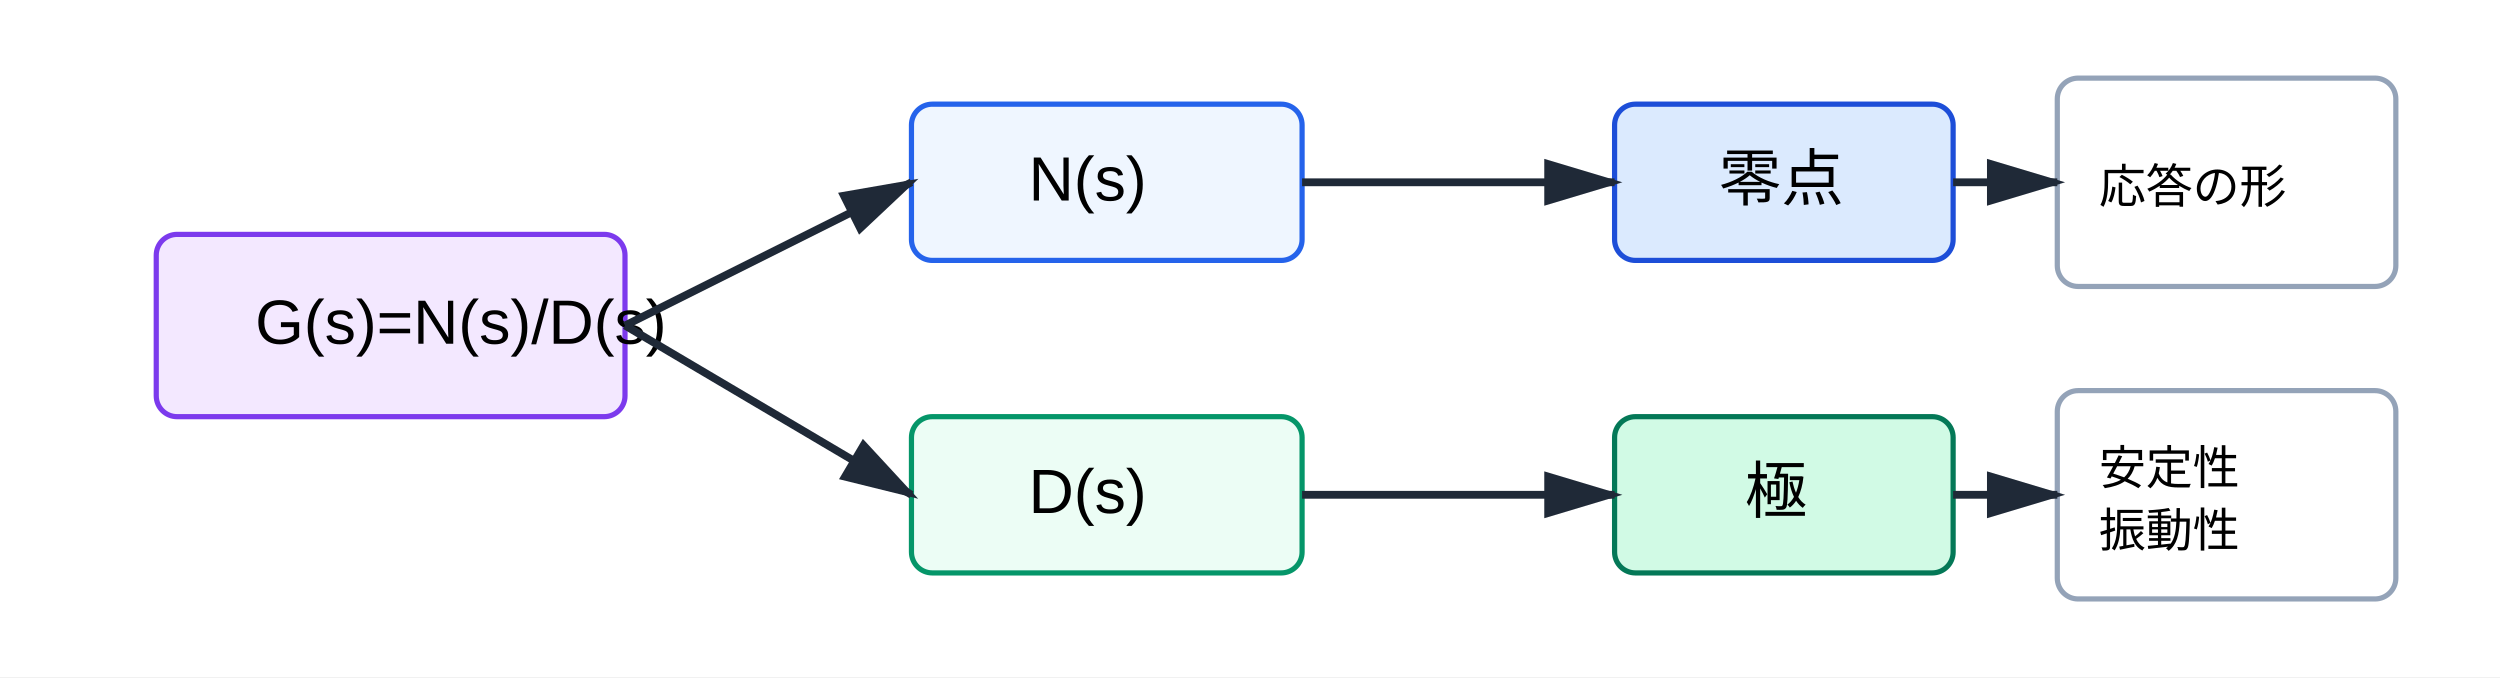
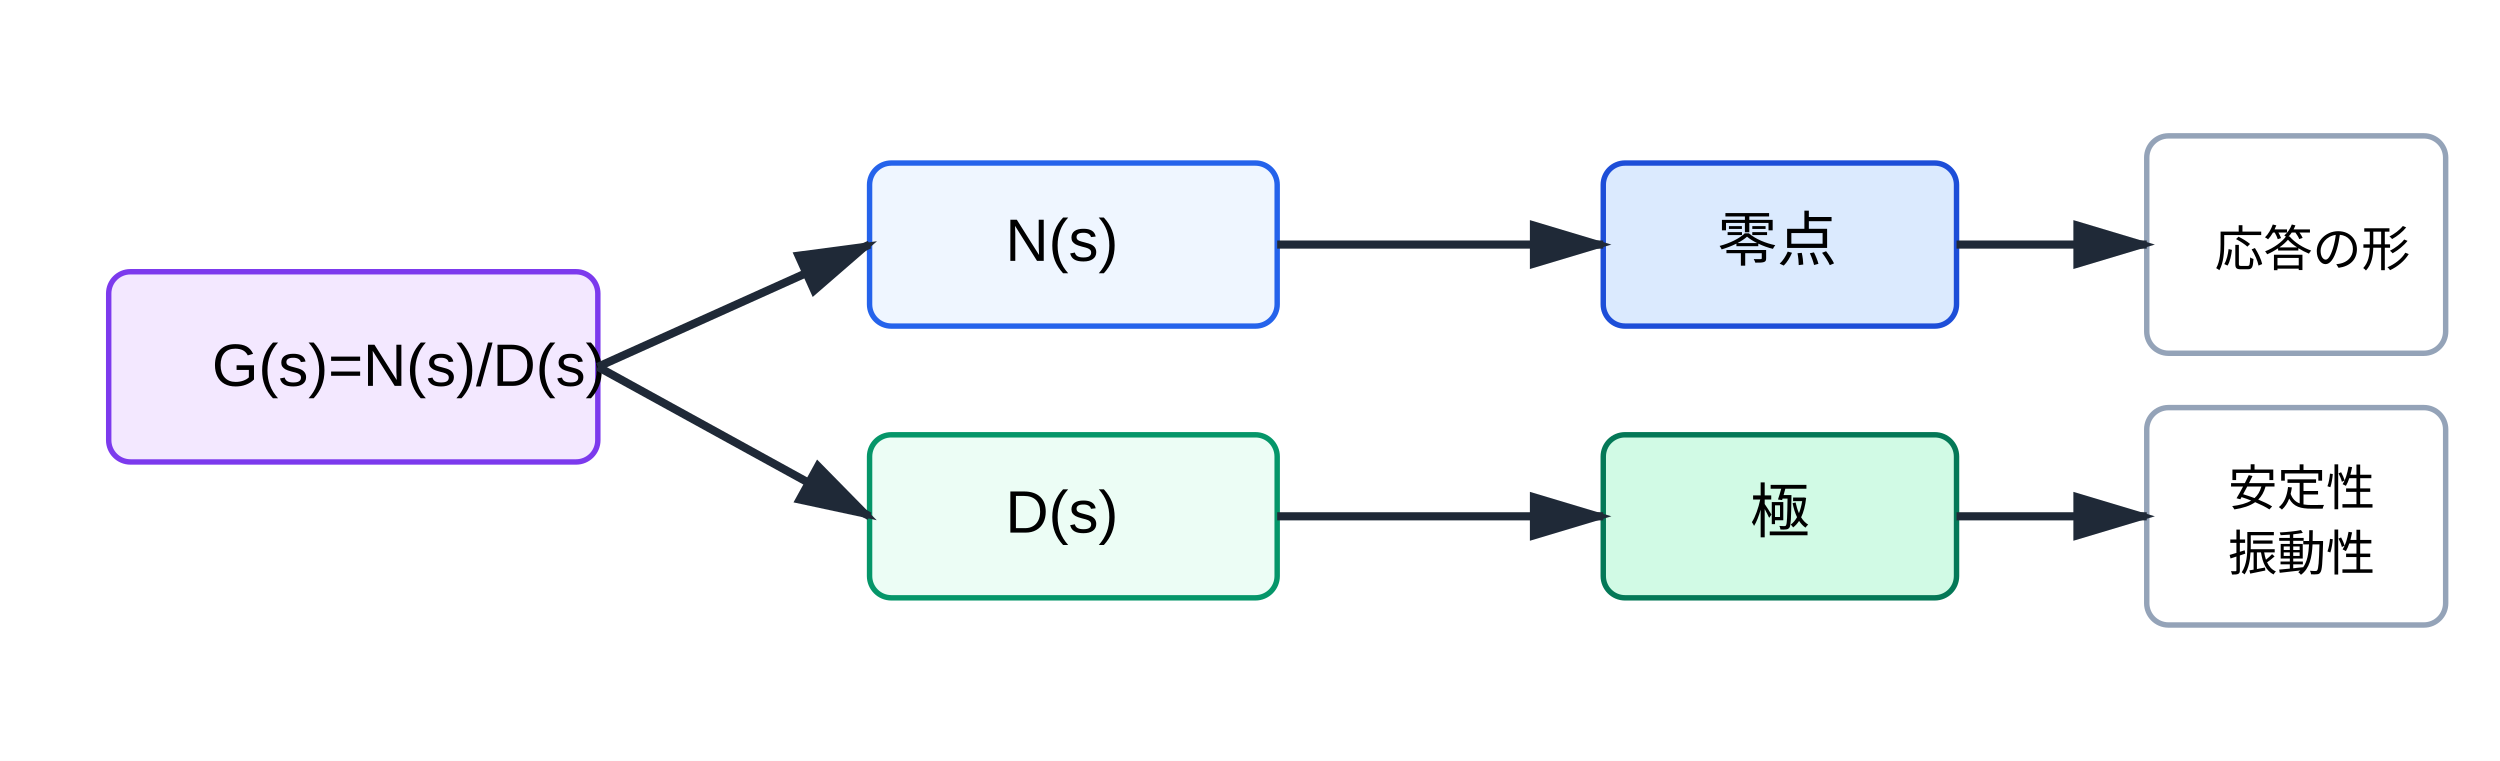
- <svg xmlns="http://www.w3.org/2000/svg" width="960" height="260" viewBox="0 0 960 260">
+ <svg xmlns="http://www.w3.org/2000/svg" width="920" height="280" viewBox="0 0 920 280">
  <defs>
    <marker id="arrow" markerWidth="10" markerHeight="10" refX="9" refY="3" orient="auto">
      <path d="M0,0 L10,3 L0,6 Z" fill="#1f2937" />
    </marker>
  </defs>
-   <rect width="960" height="260" fill="#ffffff" />
-   <rect x="60" y="90" width="180" height="70" rx="8" fill="#f3e8ff" stroke="#7c3aed" stroke-width="2" />
-   <text x="98" y="132" font-size="24" font-family="Segoe UI, Arial">G(s)=N(s)/D(s)</text>
-   <rect x="350" y="40" width="150" height="60" rx="8" fill="#eff6ff" stroke="#2563eb" stroke-width="2" />
-   <rect x="350" y="160" width="150" height="60" rx="8" fill="#ecfdf5" stroke="#059669" stroke-width="2" />
-   <text x="395" y="77" font-size="24" font-family="Segoe UI, Arial">N(s)</text>
-   <text x="395" y="197" font-size="24" font-family="Segoe UI, Arial">D(s)</text>
-   <rect x="620" y="40" width="130" height="60" rx="8" fill="#dbeafe" stroke="#1d4ed8" stroke-width="2" />
-   <rect x="620" y="160" width="130" height="60" rx="8" fill="#d1fae5" stroke="#047857" stroke-width="2" />
-   <text x="660" y="77" font-size="24" font-family="Segoe UI, Arial">零点</text>
-   <text x="670" y="197" font-size="24" font-family="Segoe UI, Arial">極</text>
-   <rect x="790" y="30" width="130" height="80" rx="8" fill="#ffffff" stroke="#94a3b8" stroke-width="2" />
-   <rect x="790" y="150" width="130" height="80" rx="8" fill="#ffffff" stroke="#94a3b8" stroke-width="2" />
-   <text x="806" y="78" font-size="18" font-family="Segoe UI, Arial">応答の形</text>
-   <text x="806" y="186" font-size="18" font-family="Segoe UI, Arial">安定性</text>
-   <text x="806" y="210" font-size="18" font-family="Segoe UI, Arial">振動性</text>
-   <line x1="240" y1="125" x2="350" y2="70" stroke="#1f2937" stroke-width="3" marker-end="url(#arrow)" />
-   <line x1="240" y1="125" x2="350" y2="190" stroke="#1f2937" stroke-width="3" marker-end="url(#arrow)" />
-   <line x1="500" y1="70" x2="620" y2="70" stroke="#1f2937" stroke-width="3" marker-end="url(#arrow)" />
-   <line x1="500" y1="190" x2="620" y2="190" stroke="#1f2937" stroke-width="3" marker-end="url(#arrow)" />
-   <line x1="750" y1="70" x2="790" y2="70" stroke="#1f2937" stroke-width="3" marker-end="url(#arrow)" />
-   <line x1="750" y1="190" x2="790" y2="190" stroke="#1f2937" stroke-width="3" marker-end="url(#arrow)" />
+   <rect width="920" height="280" fill="#ffffff" />
+   <rect x="40" y="100" width="180" height="70" rx="8" fill="#f3e8ff" stroke="#7c3aed" stroke-width="2" />
+   <text x="78" y="142" font-size="22" font-family="Segoe UI, Arial">G(s)=N(s)/D(s)</text>
+   <rect x="320" y="60" width="150" height="60" rx="8" fill="#eff6ff" stroke="#2563eb" stroke-width="2" />
+   <rect x="320" y="160" width="150" height="60" rx="8" fill="#ecfdf5" stroke="#059669" stroke-width="2" />
+   <text x="370" y="96" font-size="22" font-family="Segoe UI, Arial">N(s)</text>
+   <text x="370" y="196" font-size="22" font-family="Segoe UI, Arial">D(s)</text>
+   <rect x="590" y="60" width="130" height="60" rx="8" fill="#dbeafe" stroke="#1d4ed8" stroke-width="2" />
+   <rect x="590" y="160" width="130" height="60" rx="8" fill="#d1fae5" stroke="#047857" stroke-width="2" />
+   <text x="632" y="96" font-size="22" font-family="Segoe UI, Arial">零点</text>
+   <text x="644" y="196" font-size="22" font-family="Segoe UI, Arial">極</text>
+   <rect x="790" y="50" width="110" height="80" rx="8" fill="#ffffff" stroke="#94a3b8" stroke-width="2" />
+   <rect x="790" y="150" width="110" height="80" rx="8" fill="#ffffff" stroke="#94a3b8" stroke-width="2" />
+   <text x="815" y="98" font-size="18" font-family="Segoe UI, Arial">応答の形</text>
+   <text x="820" y="186" font-size="18" font-family="Segoe UI, Arial">安定性</text>
+   <text x="820" y="210" font-size="18" font-family="Segoe UI, Arial">振動性</text>
+   <line x1="220" y1="135" x2="320" y2="90" stroke="#1f2937" stroke-width="3" marker-end="url(#arrow)" />
+   <line x1="220" y1="135" x2="320" y2="190" stroke="#1f2937" stroke-width="3" marker-end="url(#arrow)" />
+   <line x1="470" y1="90" x2="590" y2="90" stroke="#1f2937" stroke-width="3" marker-end="url(#arrow)" />
+   <line x1="470" y1="190" x2="590" y2="190" stroke="#1f2937" stroke-width="3" marker-end="url(#arrow)" />
+   <line x1="720" y1="90" x2="790" y2="90" stroke="#1f2937" stroke-width="3" marker-end="url(#arrow)" />
+   <line x1="720" y1="190" x2="790" y2="190" stroke="#1f2937" stroke-width="3" marker-end="url(#arrow)" />
</svg>
